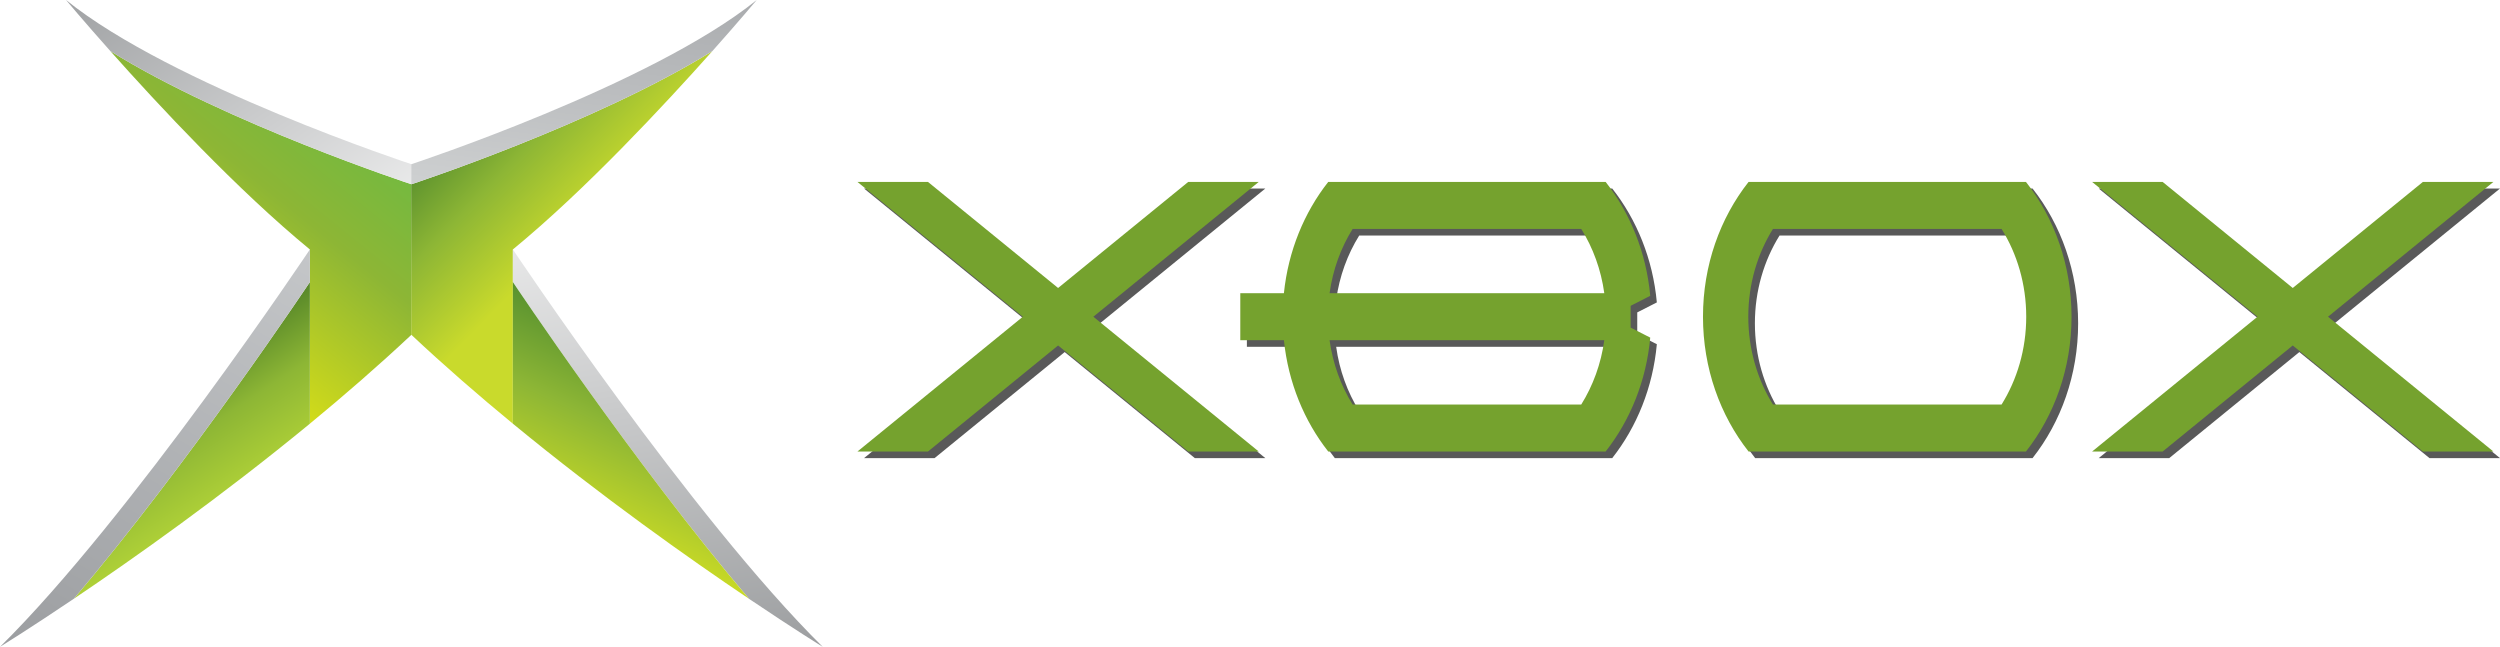
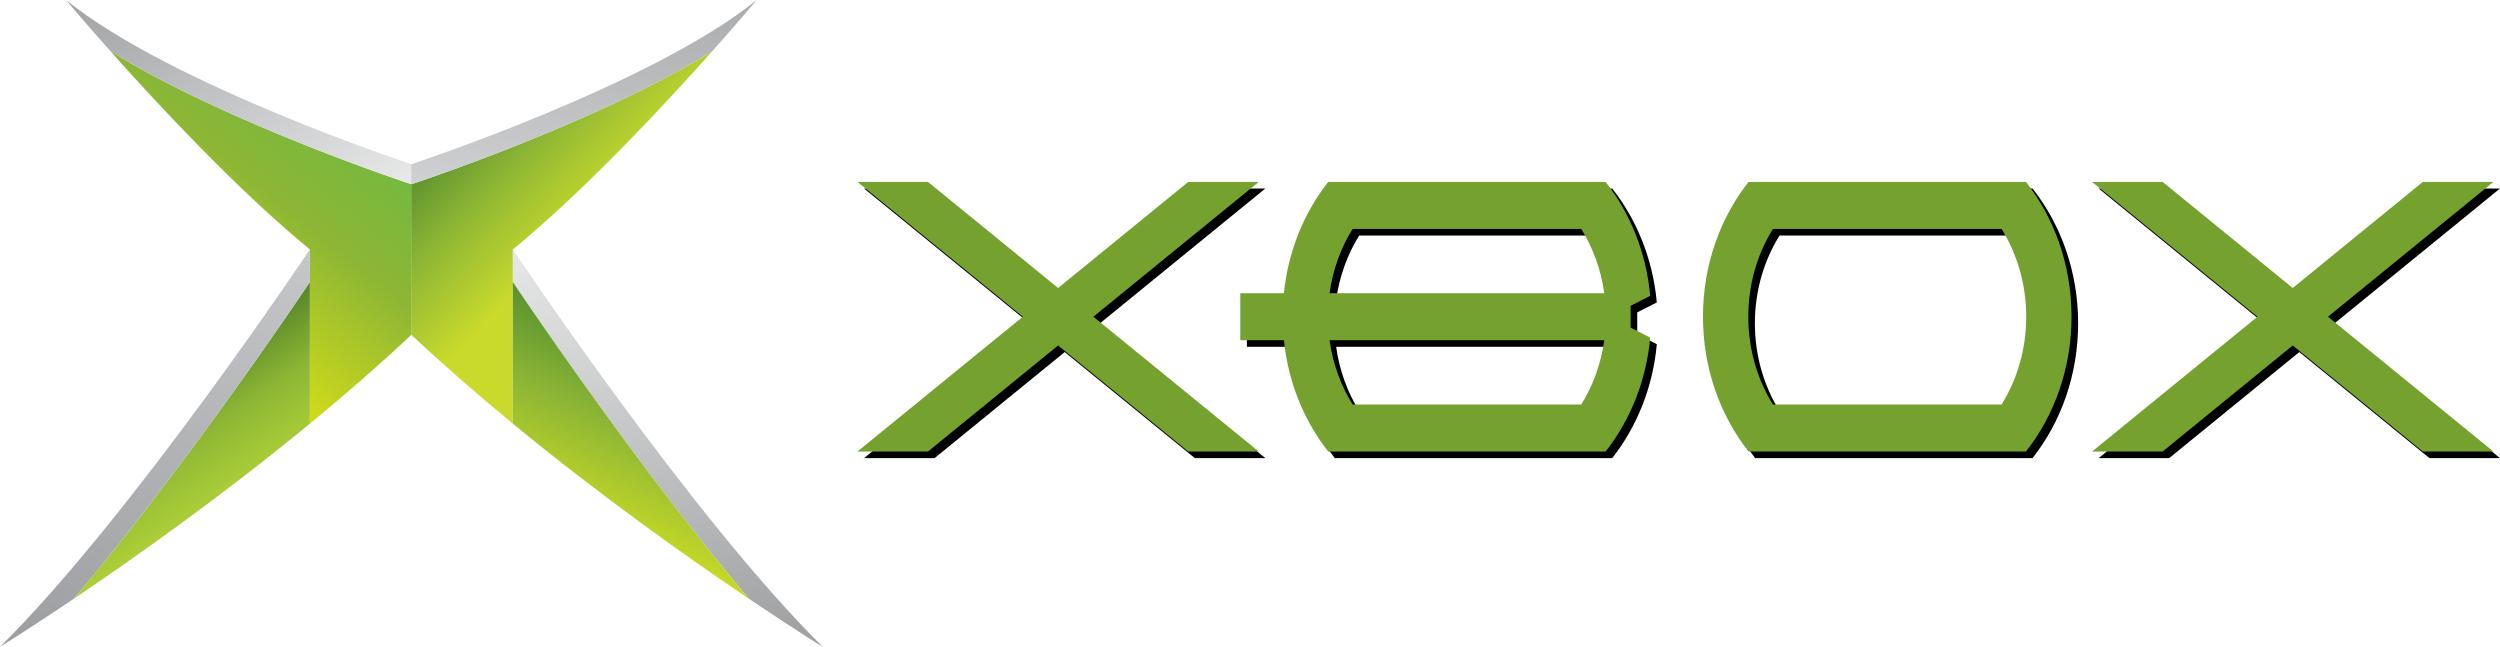
- <svg xmlns="http://www.w3.org/2000/svg" width="568.417" height="147.073" xml:space="preserve" version="1.1" id="svg21">
-   <defs id="defs21" />
-   <g id="g5" transform="translate(-0.512,-0.5)" style="fill:#000000;opacity:0.65">
-     <path fill="#93C83E" d="M 288.207,43.362 H 272.174 L 242.588,67.478 213,43.362 h -16.034 l 37.603,30.65 -37.603,30.649 H 213 l 29.587,-24.115 29.586,24.115 h 16.033 L 250.603,74.012 Z" style="display:inline;fill:#000000;fill-opacity:1" id="path3" />
-     <path fill="#93C83E" d="m 405.119,93.974 c -3.527,-5.67 -5.602,-12.546 -5.602,-19.962 0,-7.417 2.074,-14.294 5.602,-19.962 h 51.986 c 3.529,5.668 5.604,12.545 5.604,19.962 0,7.417 -2.074,14.292 -5.604,19.962 z M 462.66,43.379 V 43.36 h -63.094 v 0.018 c -6.441,8.19 -10.352,18.9 -10.352,30.634 0,11.731 3.91,22.444 10.352,30.632 v 0.018 h 63.094 v -0.018 c 6.441,-8.189 10.35,-18.9 10.35,-30.632 -10e-4,-11.734 -3.909,-22.444 -10.35,-30.633 M 309.553,93.974 c -2.665,-4.281 -4.497,-9.248 -5.239,-14.617 h 62.459 c -0.738,5.369 -2.57,10.336 -5.237,14.617 z m 0,-39.925 h 51.983 c 2.666,4.281 4.499,9.249 5.238,14.616 h -62.459 c 0.741,-5.367 2.573,-10.334 5.238,-14.616 m 63.214,17.481 4.455,-2.27 c -0.904,-9.863 -4.57,-18.813 -10.129,-25.881 V 43.36 h -63.096 v 0.018 c -5.448,6.926 -9.076,15.663 -10.068,25.286 h -9.916 v 10.691 h 9.916 c 0.992,9.626 4.619,18.36 10.068,25.288 v 0.018 h 63.096 v -0.02 c 5.559,-7.068 9.225,-16.02 10.129,-25.88 L 372.767,76.49 Z M 568.929,43.362 H 552.896 L 523.308,67.478 493.722,43.362 h -16.035 l 37.604,30.65 -37.604,30.649 h 16.035 l 29.586,-24.115 29.588,24.115 h 16.033 L 531.324,74.012 Z" style="display:inline;fill:#000000;fill-opacity:1" id="path5" />
+ <svg xmlns="http://www.w3.org/2000/svg" width="568.42" height="147.07" version="1.1" xml:space="preserve">
+   <g transform="translate(-.512 -.5)">
+     <path d="m288.21 43.362h-16.033l-29.586 24.116-29.588-24.116h-16.034l37.603 30.65-37.603 30.649h16.034l29.587-24.115 29.586 24.115h16.033l-37.603-30.649z" />
+     <path d="m405.12 93.974c-3.527-5.67-5.602-12.546-5.602-19.962 0-7.417 2.074-14.294 5.602-19.962h51.986c3.529 5.668 5.604 12.545 5.604 19.962s-2.074 14.292-5.604 19.962zm57.541-50.595v-0.019h-63.094v0.018c-6.441 8.19-10.352 18.9-10.352 30.634 0 11.731 3.91 22.444 10.352 30.632v0.018h63.094v-0.018c6.441-8.189 10.35-18.9 10.35-30.632-1e-3 -11.734-3.909-22.444-10.35-30.633m-153.11 50.595c-2.665-4.281-4.497-9.248-5.239-14.617h62.459c-0.738 5.369-2.57 10.336-5.237 14.617zm0-39.925h51.983c2.666 4.281 4.499 9.249 5.238 14.616h-62.459c0.741-5.367 2.573-10.334 5.238-14.616m63.214 17.481 4.455-2.27c-0.904-9.863-4.57-18.813-10.129-25.881v-0.019h-63.096v0.018c-5.448 6.926-9.076 15.663-10.068 25.286h-9.916v10.691h9.916c0.992 9.626 4.619 18.36 10.068 25.288v0.018h63.096v-0.02c5.559-7.068 9.225-16.02 10.129-25.88l-4.455-2.271zm196.16-28.168h-16.033l-29.588 24.116-29.586-24.116h-16.035l37.604 30.65-37.604 30.649h16.035l29.586-24.115 29.588 24.115h16.033l-37.605-30.649z" />
  </g>
-   <g id="g6" transform="translate(-0.012)">
-     <path fill="#93C83E" d="M 286.207,41.362 H 270.174 L 240.588,65.478 211,41.362 h -16.034 l 37.603,30.65 -37.603,30.649 H 211 l 29.587,-24.115 29.586,24.115 h 16.033 L 248.603,72.012 Z" style="display:inline;fill:#75a22e;fill-opacity:1" id="path2" />
-     <path fill="#93C83E" d="m 403.119,91.974 c -3.527,-5.67 -5.602,-12.546 -5.602,-19.962 0,-7.417 2.074,-14.294 5.602,-19.962 h 51.986 c 3.529,5.668 5.604,12.545 5.604,19.962 0,7.417 -2.074,14.292 -5.604,19.962 z M 460.66,41.379 V 41.36 h -63.094 v 0.018 c -6.441,8.19 -10.352,18.9 -10.352,30.634 0,11.731 3.91,22.444 10.352,30.632 v 0.018 h 63.094 v -0.018 c 6.441,-8.189 10.35,-18.9 10.35,-30.632 -10e-4,-11.734 -3.909,-22.444 -10.35,-30.633 M 307.553,91.974 c -2.665,-4.281 -4.497,-9.248 -5.239,-14.617 h 62.459 c -0.738,5.369 -2.57,10.336 -5.237,14.617 z m 0,-39.925 h 51.983 c 2.666,4.281 4.499,9.249 5.238,14.616 h -62.459 c 0.741,-5.367 2.573,-10.334 5.238,-14.616 m 63.214,17.481 4.455,-2.27 c -0.904,-9.863 -4.57,-18.813 -10.129,-25.881 V 41.36 h -63.096 v 0.018 c -5.448,6.926 -9.076,15.663 -10.068,25.286 h -9.916 v 10.691 h 9.916 c 0.992,9.626 4.619,18.36 10.068,25.288 v 0.018 h 63.096 v -0.02 c 5.559,-7.068 9.225,-16.02 10.129,-25.88 L 370.767,74.49 Z M 566.929,41.362 H 550.896 L 521.308,65.478 491.722,41.362 h -16.035 l 37.604,30.65 -37.604,30.649 h 16.035 l 29.586,-24.115 29.588,24.115 h 16.033 L 529.324,72.012 Z" style="display:inline;fill:#75a22e;fill-opacity:1" id="path1" />
+   <g transform="translate(-.012)" fill="#75a22e">
+     <path d="m286.21 41.362h-16.033l-29.586 24.116-29.588-24.116h-16.034l37.603 30.65-37.603 30.649h16.034l29.587-24.115 29.586 24.115h16.033l-37.603-30.649z" />
+     <path d="m403.12 91.974c-3.527-5.67-5.602-12.546-5.602-19.962 0-7.417 2.074-14.294 5.602-19.962h51.986c3.529 5.668 5.604 12.545 5.604 19.962s-2.074 14.292-5.604 19.962zm57.541-50.595v-0.019h-63.094v0.018c-6.441 8.19-10.352 18.9-10.352 30.634 0 11.731 3.91 22.444 10.352 30.632v0.018h63.094v-0.018c6.441-8.189 10.35-18.9 10.35-30.632-1e-3 -11.734-3.909-22.444-10.35-30.633m-153.11 50.595c-2.665-4.281-4.497-9.248-5.239-14.617h62.459c-0.738 5.369-2.57 10.336-5.237 14.617zm0-39.925h51.983c2.666 4.281 4.499 9.249 5.238 14.616h-62.459c0.741-5.367 2.573-10.334 5.238-14.616m63.214 17.481 4.455-2.27c-0.904-9.863-4.57-18.813-10.129-25.881v-0.019h-63.096v0.018c-5.448 6.926-9.076 15.663-10.068 25.286h-9.916v10.691h9.916c0.992 9.626 4.619 18.36 10.068 25.288v0.018h63.096v-0.02c5.559-7.068 9.225-16.02 10.129-25.88l-4.455-2.271zm196.16-28.168h-16.033l-29.588 24.116-29.586-24.116h-16.035l37.604 30.65-37.604 30.649h16.035l29.586-24.115 29.588 24.115h16.033l-37.605-30.649z" />
  </g>
-   <linearGradient id="a" gradientUnits="userSpaceOnUse" x1="-72.165" y1="11.666" x2="-71.912" y2="11.666" gradientTransform="matrix(176.4904,-217.9475,-217.9475,-176.4904,15317.153,-13599.057)">
-     <stop offset="0" style="stop-color:#d3dc19" id="stop2" />
-     <stop offset=".5" style="stop-color:#8db635" id="stop3" />
-     <stop offset="1" style="stop-color:#66bb46" id="stop4" />
+   <linearGradient id="a" x1="-72.165" x2="-71.912" y1="11.666" y2="11.666" gradientTransform="matrix(176.49 -217.95 -217.95 -176.49 15317 -13599)" gradientUnits="userSpaceOnUse">
+     <stop stop-color="#d3dc19" offset="0" />
+     <stop stop-color="#8db635" offset=".5" />
+     <stop stop-color="#66bb46" offset="1" />
  </linearGradient>
-   <linearGradient id="b" gradientUnits="userSpaceOnUse" x1="-70.236" y1="11.671" x2="-69.982" y2="11.671" gradientTransform="matrix(216.1625,320.474,320.474,-216.1625,11475.447,25019.358)">
-     <stop offset="0" style="stop-color:#a0a2a4" id="stop5" />
-     <stop offset="1" style="stop-color:#fafafa" id="stop6" />
+   <linearGradient id="b" x1="-70.236" x2="-69.982" y1="11.671" y2="11.671" gradientTransform="matrix(216.16 320.47 320.47 -216.16 11475 25019)" gradientUnits="userSpaceOnUse">
+     <stop stop-color="#a0a2a4" offset="0" />
+     <stop stop-color="#fafafa" offset="1" />
  </linearGradient>
-   <linearGradient id="c" gradientUnits="userSpaceOnUse" x1="-71.278" y1="11.932" x2="-71.278" y2="12.021" gradientTransform="matrix(345.5039,-233.0453,-233.0453,-345.5039,27459.61,-12375.664)">
-     <stop offset="0" style="stop-color:#aed037" id="stop7" />
-     <stop offset=".421" style="stop-color:#8db635" id="stop8" />
-     <stop offset="1" style="stop-color:#3e7223" id="stop9" />
+   <linearGradient id="c" x1="-71.278" x2="-71.278" y1="11.932" y2="12.021" gradientTransform="matrix(345.5 -233.05 -233.05 -345.5 27460 -12376)" gradientUnits="userSpaceOnUse">
+     <stop stop-color="#aed037" offset="0" />
+     <stop stop-color="#8db635" offset=".421" />
+     <stop stop-color="#3e7223" offset="1" />
  </linearGradient>
-   <linearGradient id="d" gradientUnits="userSpaceOnUse" x1="-71.394" y1="12.16" x2="-71.14" y2="12.16" gradientTransform="matrix(279.743,-484.5291,-484.5291,-279.743,25872.254,-31038.577)">
-     <stop offset="0" style="stop-color:#9b9da0" id="stop10" />
-     <stop offset="1" style="stop-color:#cfd1d3" id="stop11" />
+   <linearGradient id="d" x1="-71.394" x2="-71.14" y1="12.16" y2="12.16" gradientTransform="matrix(279.74 -484.53 -484.53 -279.74 25872 -31039)" gradientUnits="userSpaceOnUse">
+     <stop stop-color="#9b9da0" offset="0" />
+     <stop stop-color="#cfd1d3" offset="1" />
  </linearGradient>
-   <linearGradient id="e" gradientUnits="userSpaceOnUse" x1="-71.398" y1="13.965" x2="-71.145" y2="13.965" gradientTransform="matrix(-193.057,-186.433,-186.433,193.057,-11032.2,-15943.376)">
-     <stop offset=".303" style="stop-color:#c9da2c" id="stop12" />
-     <stop offset=".608" style="stop-color:#8db635" id="stop13" />
-     <stop offset="1" style="stop-color:#347428" id="stop14" />
+   <linearGradient id="e" x1="-71.398" x2="-71.145" y1="13.965" y2="13.965" gradientTransform="matrix(-193.06 -186.43 -186.43 193.06 -11032 -15943)" gradientUnits="userSpaceOnUse">
+     <stop stop-color="#c9da2c" offset=".303" />
+     <stop stop-color="#8db635" offset=".608" />
+     <stop stop-color="#347428" offset="1" />
  </linearGradient>
-   <linearGradient id="f" gradientUnits="userSpaceOnUse" x1="-72.94" y1="13.161" x2="-72.687" y2="13.161" gradientTransform="matrix(30.78877,-250.7544,-250.7544,-30.78877,5675.141,-17838.62)">
-     <stop offset="0" style="stop-color:#ced0d1" id="stop15" />
-     <stop offset="1" style="stop-color:#a0a2a5" id="stop16" />
+   <linearGradient id="f" x1="-72.94" x2="-72.687" y1="13.161" y2="13.161" gradientTransform="matrix(30.789 -250.75 -250.75 -30.789 5675.1 -17839)" gradientUnits="userSpaceOnUse">
+     <stop stop-color="#ced0d1" offset="0" />
+     <stop stop-color="#a0a2a5" offset="1" />
  </linearGradient>
-   <linearGradient id="g" gradientUnits="userSpaceOnUse" x1="-71.391" y1="13.042" x2="-71.138" y2="13.042" gradientTransform="matrix(-86.86913,-492.6593,-492.6593,86.86913,383.133,-36152.109)">
-     <stop offset="0" style="stop-color:#9b9d9f" id="stop17" />
-     <stop offset="1" style="stop-color:#fafafa" id="stop18" />
+   <linearGradient id="g" x1="-71.391" x2="-71.138" y1="13.042" y2="13.042" gradientTransform="matrix(-86.869 -492.66 -492.66 86.869 383.13 -36152)" gradientUnits="userSpaceOnUse">
+     <stop stop-color="#9b9d9f" offset="0" />
+     <stop stop-color="#fafafa" offset="1" />
  </linearGradient>
-   <linearGradient id="h" gradientUnits="userSpaceOnUse" x1="-72.533" y1="13.199" x2="-72.283" y2="13.199" gradientTransform="matrix(89.69574,-192.3531,-192.3531,-89.69574,9179.415,-12649.028)">
-     <stop offset="0" style="stop-color:#c7d926" id="stop19" />
-     <stop offset=".416" style="stop-color:#8db635" id="stop20" />
-     <stop offset="1" style="stop-color:#3a7d2c" id="stop21" />
+   <linearGradient id="h" x1="-72.533" x2="-72.283" y1="13.199" y2="13.199" gradientTransform="matrix(89.696 -192.35 -192.35 -89.696 9179.4 -12649)" gradientUnits="userSpaceOnUse">
+     <stop stop-color="#c7d926" offset="0" />
+     <stop stop-color="#8db635" offset=".416" />
+     <stop stop-color="#3a7d2c" offset="1" />
  </linearGradient>
-   <g id="g21" transform="translate(-0.012)">
-     <path fill="url(#a)" d="m 70.465,56.721 v 39.61 C 78.275,89.901 86.1,83.112 93.568,76.102 V 41.9 c 0,0 -41.962,-13.809 -68.457,-30.276 10.913,12.263 28.957,31.638 45.354,45.097" id="path4" style="display:inline;fill:url(#a)" />
-     <path fill="url(#b)" d="M 25.111,11.624 C 51.605,28.092 93.568,41.9 93.568,41.9 v -4.56 c 0,0 -54.576,-17.961 -78.542,-37.34 -10e-4,0 3.894,4.668 10.085,11.624" id="path6" style="fill:url(#b)" />
-     <path fill="url(#c)" d="m 16.797,136.14 c 13.526,-9.11 33.549,-23.244 53.67,-39.809 V 64.129 c 0,0 -27.402,41.054 -53.67,72.011" id="path9" style="fill:url(#c)" />
-     <path fill="url(#d)" d="m 0.012,147.073 c 0,0 6.526,-4.021 16.786,-10.934 26.268,-30.957 53.67,-72.009 53.67,-72.009 v -7.409 c -0.001,0 -40.715,60.996 -70.456,90.352" id="path11" style="fill:url(#d)" />
-     <path fill="url(#e)" d="m 93.52,41.9 v 34.201 c 7.465,7.011 15.289,13.8 23.1,20.229 V 56.72 C 133.017,43.261 151.06,23.886 161.974,11.623 135.481,28.092 93.52,41.9 93.52,41.9" id="path14" style="fill:url(#e)" />
-     <path fill="url(#f)" d="m 93.52,37.34 v 4.56 c 0,0 41.961,-13.809 68.454,-30.276 C 168.165,4.668 172.061,0 172.061,0 148.095,19.379 93.52,37.34 93.52,37.34" id="path16" style="fill:url(#f)" />
-     <path fill="url(#g)" d="m 116.622,64.129 c 0,0 27.404,41.054 53.671,72.009 10.256,6.912 16.787,10.934 16.787,10.934 C 157.337,117.718 116.623,56.72 116.623,56.72 Z" id="path18" style="fill:url(#g)" />
-     <path fill="url(#h)" d="m 116.622,96.331 c 20.124,16.564 40.142,30.698 53.671,39.809 -26.267,-30.957 -53.671,-72.009 -53.671,-72.009 z" id="path21" style="fill:url(#h)" />
+   <g transform="translate(-.012)">
+     <path d="m70.465 56.721v39.61c7.81-6.43 15.635-13.219 23.103-20.229v-34.202s-41.962-13.809-68.457-30.276c10.913 12.263 28.957 31.638 45.354 45.097" fill="url(#a)" />
+     <path d="m25.111 11.624c26.494 16.468 68.457 30.276 68.457 30.276v-4.56s-54.576-17.961-78.542-37.34c-1e-3 0 3.894 4.668 10.085 11.624" fill="url(#b)" />
+     <path d="m16.797 136.14c13.526-9.11 33.549-23.244 53.67-39.809v-32.202s-27.402 41.054-53.67 72.011" fill="url(#c)" />
+     <path d="m0.012 147.07s6.526-4.021 16.786-10.934c26.268-30.957 53.67-72.009 53.67-72.009v-7.409c-1e-3 0-40.715 60.996-70.456 90.352" fill="url(#d)" />
+     <path d="m93.52 41.9v34.201c7.465 7.011 15.289 13.8 23.1 20.229v-39.61c16.397-13.459 34.44-32.834 45.354-45.097-26.493 16.469-68.454 30.277-68.454 30.277" fill="url(#e)" />
+     <path d="m93.52 37.34v4.56s41.961-13.809 68.454-30.276c6.191-6.956 10.087-11.624 10.087-11.624-23.966 19.379-78.541 37.34-78.541 37.34" fill="url(#f)" />
+     <path d="m116.62 64.129s27.404 41.054 53.671 72.009c10.256 6.912 16.787 10.934 16.787 10.934-29.743-29.354-70.457-90.352-70.457-90.352z" fill="url(#g)" />
+     <path d="m116.62 96.331c20.124 16.564 40.142 30.698 53.671 39.809-26.267-30.957-53.671-72.009-53.671-72.009z" fill="url(#h)" />
  </g>
</svg>
